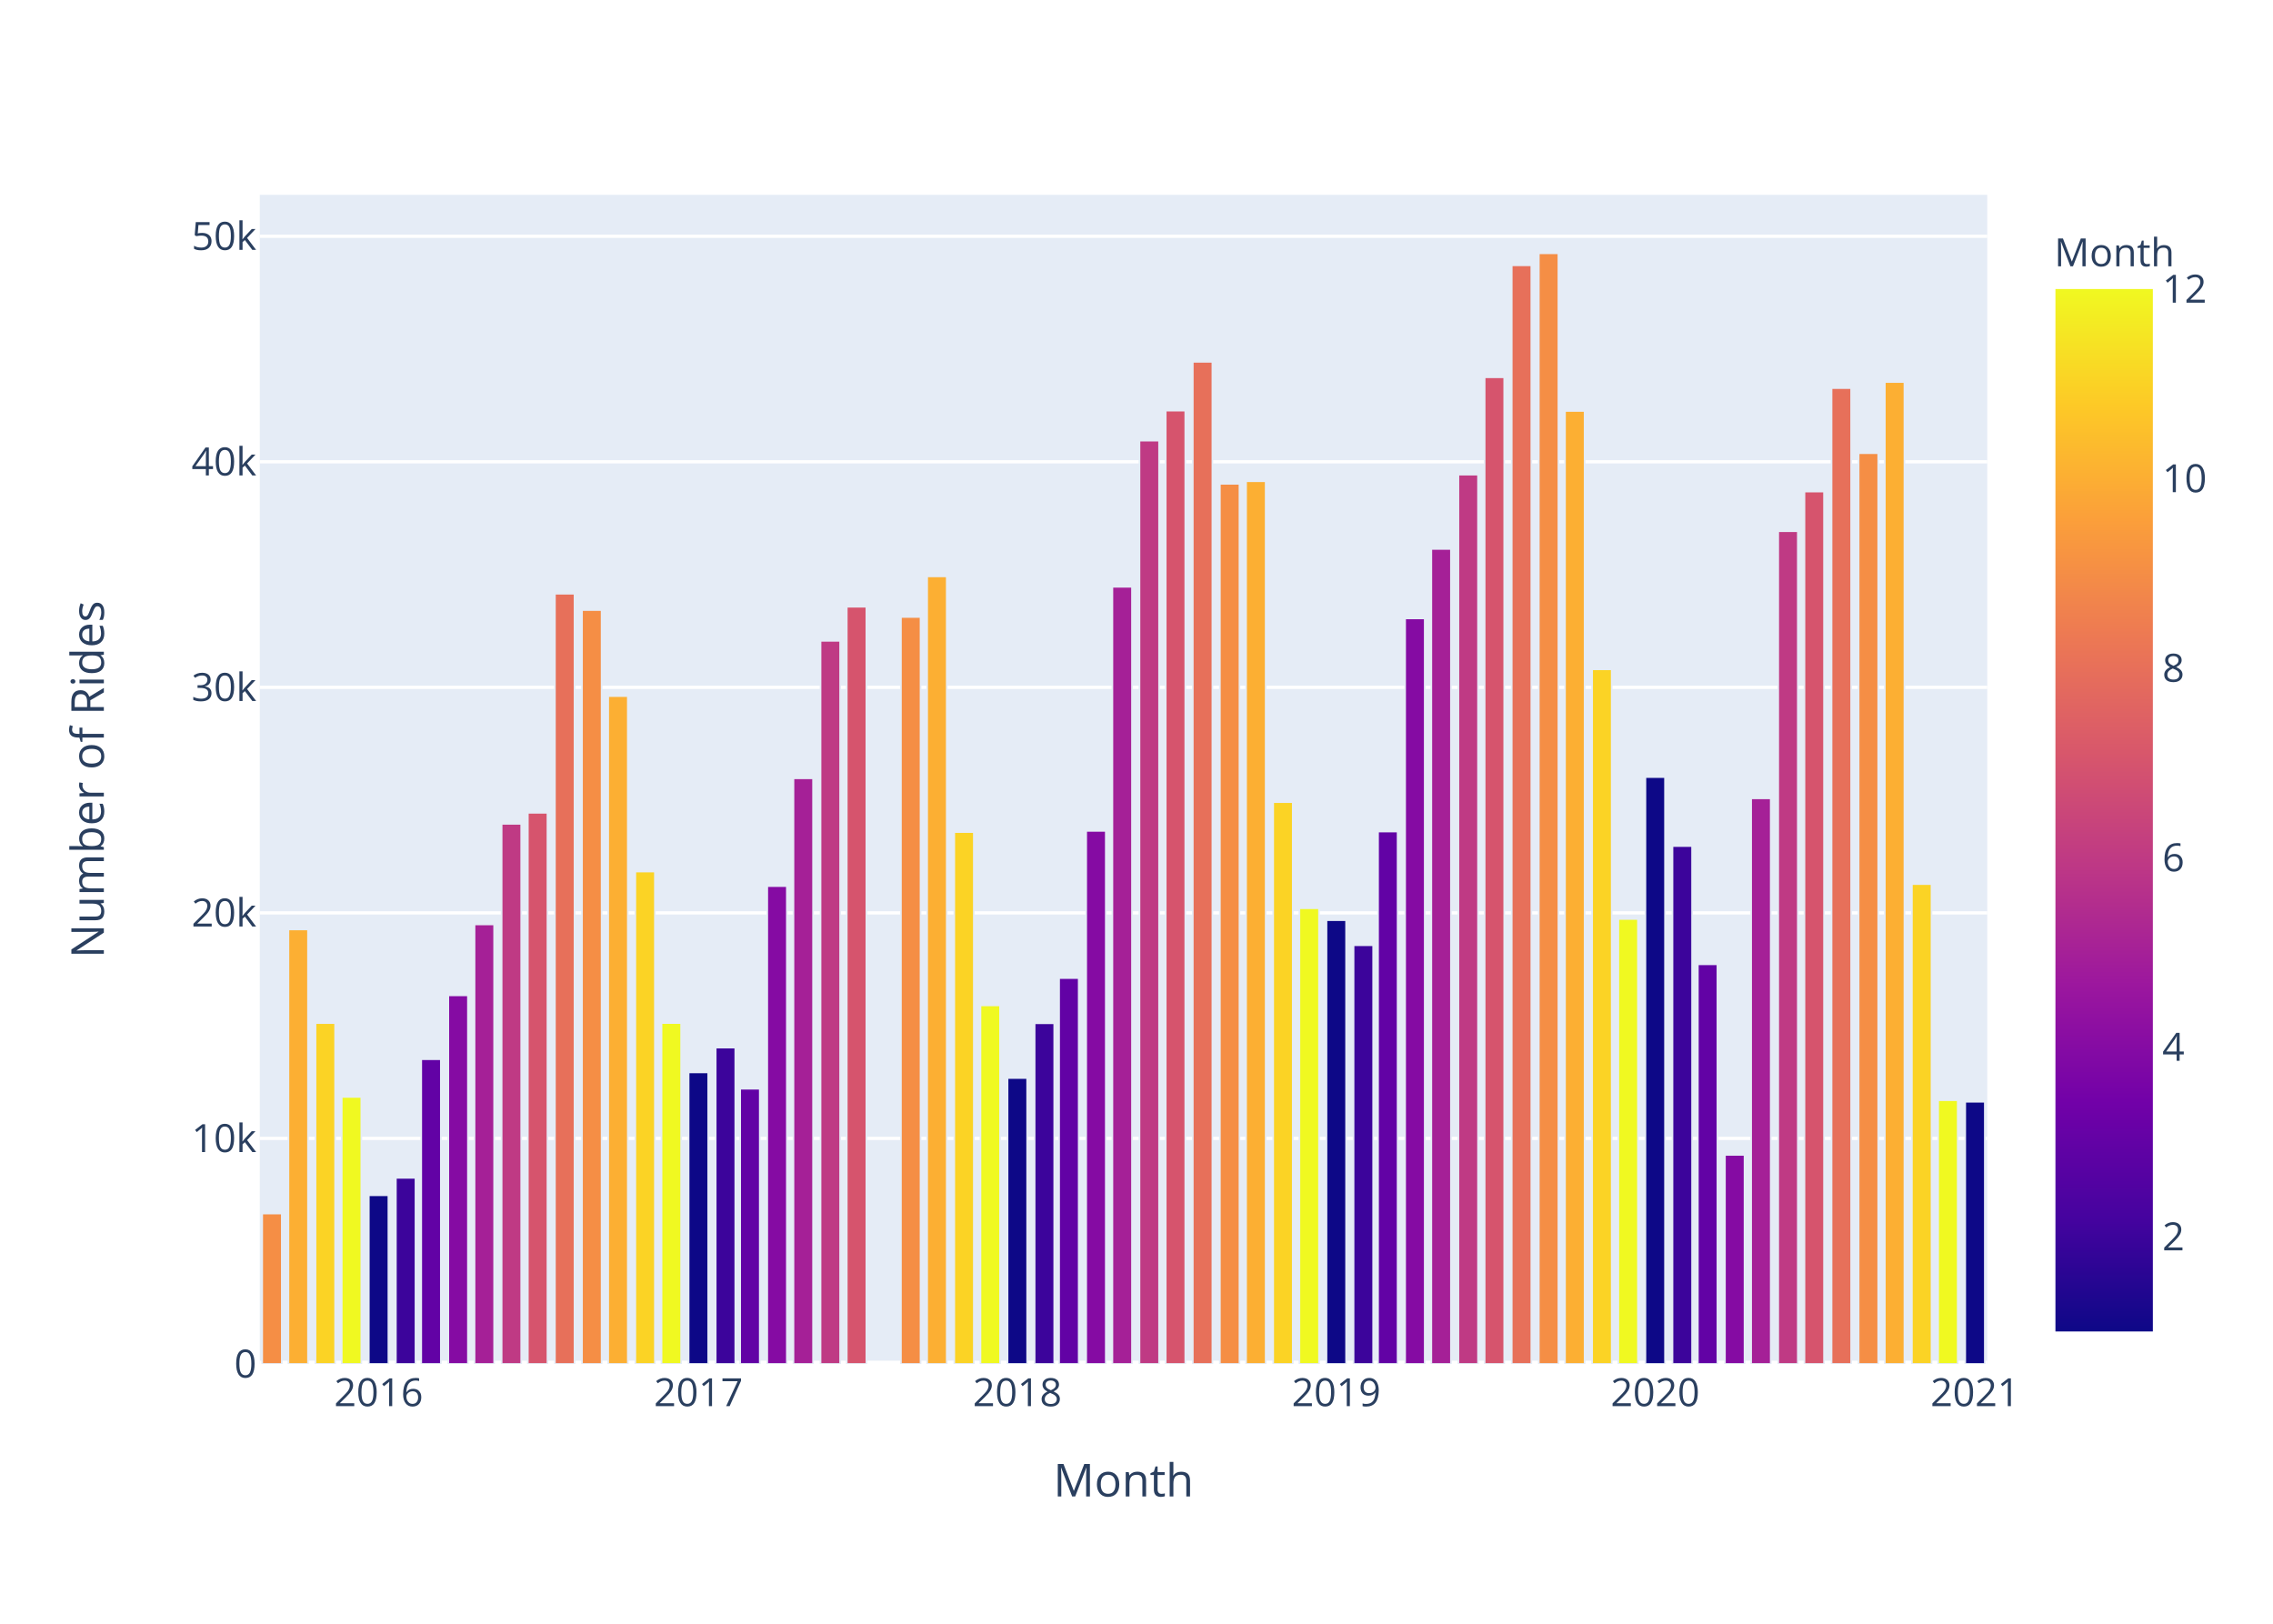
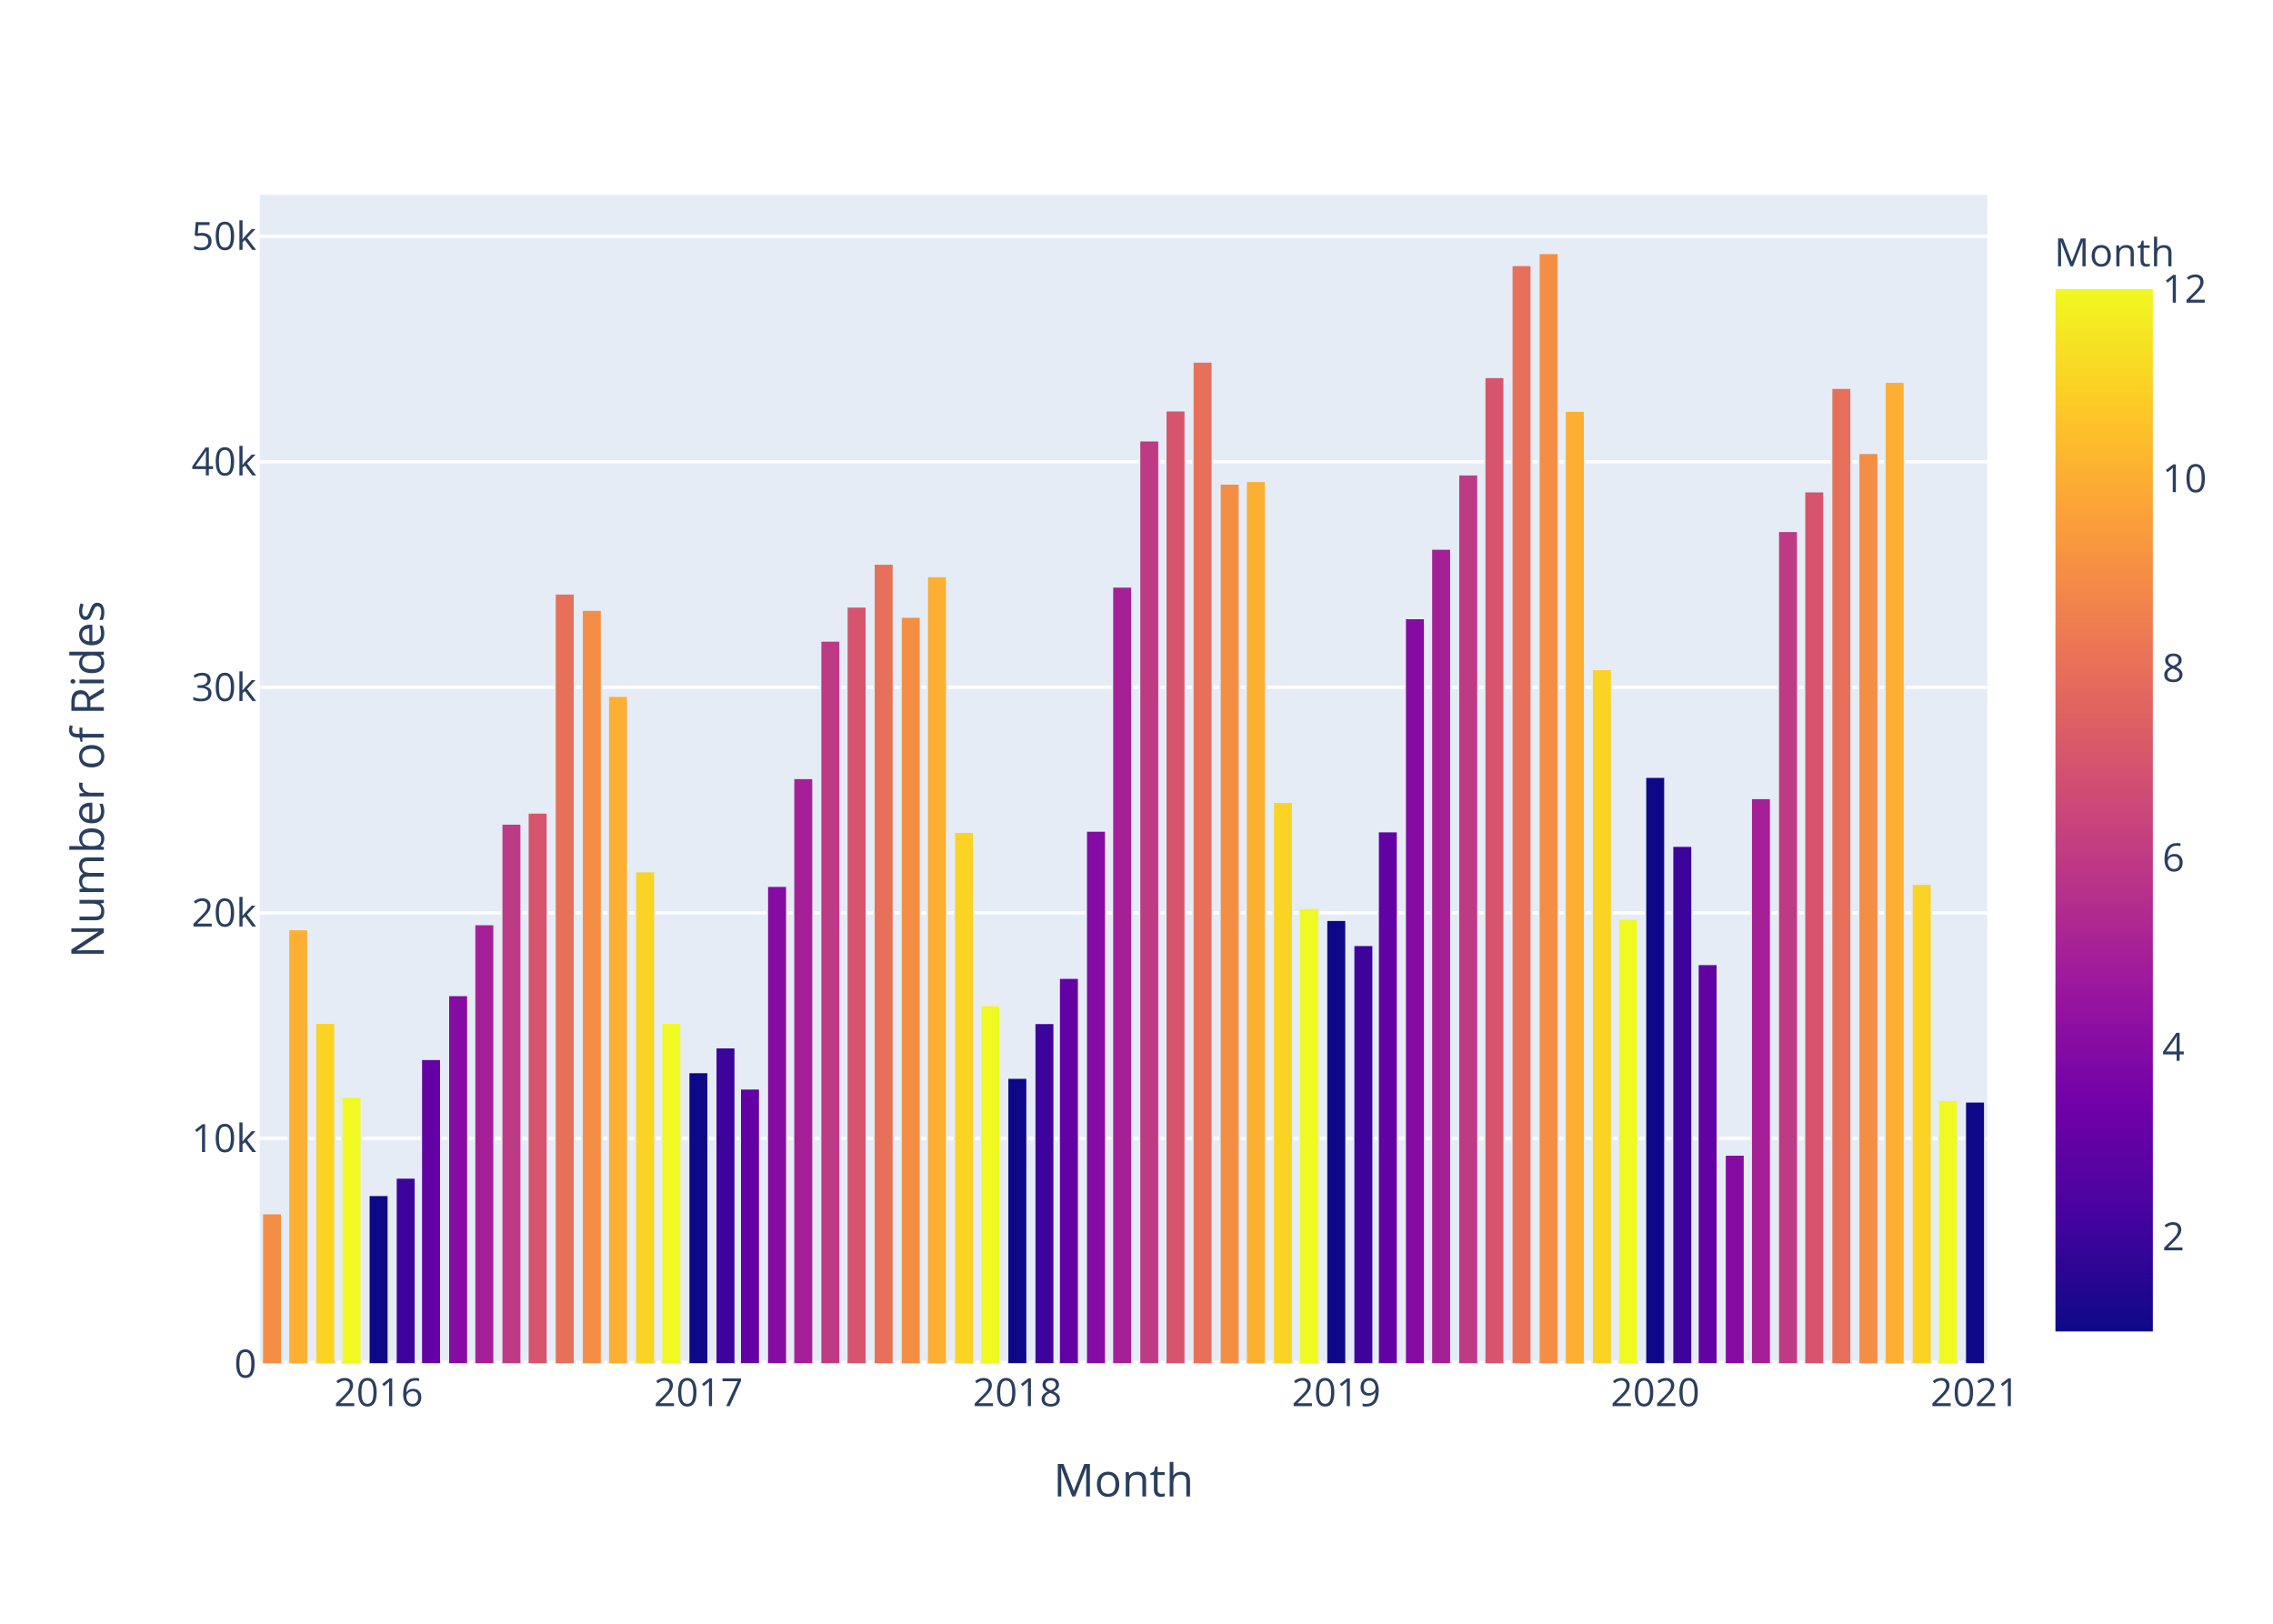
<svg xmlns="http://www.w3.org/2000/svg" class="main-svg" width="700" height="500" style="" viewBox="0 0 700 500">
  <rect x="0" y="0" width="700" height="500" style="fill: rgb(255, 255, 255); fill-opacity: 1;" />
-   <defs id="defs-5c5c89">
+   <defs id="defs-014cec">
    <g class="clips">
-       <clipPath id="clip5c5c89xyplot" class="plotclip">
+       <clipPath id="clip014cecxyplot" class="plotclip">
        <rect width="532" height="360" />
      </clipPath>
-       <clipPath class="axesclip" id="clip5c5c89x">
+       <clipPath class="axesclip" id="clip014cecx">
        <rect x="80" y="0" width="532" height="500" />
      </clipPath>
-       <clipPath class="axesclip" id="clip5c5c89y">
+       <clipPath class="axesclip" id="clip014cecy">
        <rect x="0" y="60" width="700" height="360" />
      </clipPath>
-       <clipPath class="axesclip" id="clip5c5c89xy">
+       <clipPath class="axesclip" id="clip014cecxy">
        <rect x="80" y="60" width="532" height="360" />
      </clipPath>
    </g>
    <g class="gradients">
-       <linearGradient x1="0" x2="0" y1="1" y2="0" id="g5c5c89-cbcoloraxis">
+       <linearGradient x1="0" x2="0" y1="1" y2="0" id="g014cec-cbcoloraxis">
        <stop offset="0%" stop-color="rgb(13, 8, 135)" stop-opacity="1" />
        <stop offset="11.111%" stop-color="rgb(70, 3, 159)" stop-opacity="1" />
        <stop offset="22.222%" stop-color="rgb(114, 1, 168)" stop-opacity="1" />
        <stop offset="33.333%" stop-color="rgb(156, 23, 158)" stop-opacity="1" />
        <stop offset="44.444%" stop-color="rgb(189, 55, 134)" stop-opacity="1" />
        <stop offset="55.556%" stop-color="rgb(216, 87, 107)" stop-opacity="1" />
        <stop offset="66.667%" stop-color="rgb(237, 121, 83)" stop-opacity="1" />
        <stop offset="77.778%" stop-color="rgb(251, 159, 58)" stop-opacity="1" />
        <stop offset="88.889%" stop-color="rgb(253, 202, 38)" stop-opacity="1" />
        <stop offset="100%" stop-color="rgb(240, 249, 33)" stop-opacity="1" />
      </linearGradient>
    </g>
  </defs>
  <g class="bglayer">
    <rect class="bg" x="80" y="60" width="532" height="360" style="fill: rgb(229, 236, 246); fill-opacity: 1; stroke-width: 0;" />
  </g>
  <g class="layer-below">
    <g class="imagelayer" />
    <g class="shapelayer" />
  </g>
  <g class="cartesianlayer">
    <g class="subplot xy">
      <g class="layer-subplot">
        <g class="shapelayer" />
        <g class="imagelayer" />
      </g>
      <g class="gridlayer">
        <g class="x" />
        <g class="y">
          <path class="ygrid crisp" transform="translate(0,350.55)" d="M80,0h532" style="stroke: rgb(255, 255, 255); stroke-opacity: 1; stroke-width: 1px;" />
          <path class="ygrid crisp" transform="translate(0,281.1)" d="M80,0h532" style="stroke: rgb(255, 255, 255); stroke-opacity: 1; stroke-width: 1px;" />
          <path class="ygrid crisp" transform="translate(0,211.65)" d="M80,0h532" style="stroke: rgb(255, 255, 255); stroke-opacity: 1; stroke-width: 1px;" />
          <path class="ygrid crisp" transform="translate(0,142.2)" d="M80,0h532" style="stroke: rgb(255, 255, 255); stroke-opacity: 1; stroke-width: 1px;" />
          <path class="ygrid crisp" transform="translate(0,72.75)" d="M80,0h532" style="stroke: rgb(255, 255, 255); stroke-opacity: 1; stroke-width: 1px;" />
        </g>
      </g>
      <g class="zerolinelayer">
        <path class="yzl zl crisp" transform="translate(0,420)" d="M80,0h532" style="stroke: rgb(255, 255, 255); stroke-opacity: 1; stroke-width: 2px;" />
      </g>
      <path class="xlines-below" />
      <path class="ylines-below" />
      <g class="overlines-below" />
      <g class="xaxislayer-below" />
      <g class="yaxislayer-below" />
      <g class="overaxes-below" />
-       <g class="plot" transform="translate(80,60)" clip-path="url('#clip5c5c89xyplot')">
+       <g class="plot" transform="translate(80,60)" clip-path="url('#clip014cecxyplot')">
        <g class="barlayer mlayer">
          <g class="trace bars" style="opacity: 1;">
            <g class="points">
              <g class="point">
                <path d="M0.75,360V313.69H6.78V360Z" style="vector-effect: non-scaling-stroke; opacity: 1; stroke-width: 0.5px; fill: rgb(245, 142, 69); fill-opacity: 1; stroke: rgb(229, 236, 246); stroke-opacity: 1;" />
              </g>
              <g class="point">
                <path d="M8.83,360V226.21H14.85V360Z" style="vector-effect: non-scaling-stroke; opacity: 1; stroke-width: 0.5px; fill: rgb(252, 175, 51); fill-opacity: 1; stroke: rgb(229, 236, 246); stroke-opacity: 1;" />
              </g>
              <g class="point">
                <path d="M17.17,360V255.04H23.2V360Z" style="vector-effect: non-scaling-stroke; opacity: 1; stroke-width: 0.5px; fill: rgb(251, 211, 37); fill-opacity: 1; stroke: rgb(229, 236, 246); stroke-opacity: 1;" />
              </g>
              <g class="point">
                <path d="M25.24,360V277.78H31.27V360Z" style="vector-effect: non-scaling-stroke; opacity: 1; stroke-width: 0.5px; fill: rgb(240, 249, 33); fill-opacity: 1; stroke: rgb(229, 236, 246); stroke-opacity: 1;" />
              </g>
              <g class="point">
                <path d="M33.58,360V308.06H39.61V360Z" style="vector-effect: non-scaling-stroke; opacity: 1; stroke-width: 0.5px; fill: rgb(13, 8, 135); fill-opacity: 1; stroke: rgb(229, 236, 246); stroke-opacity: 1;" />
              </g>
              <g class="point">
                <path d="M41.92,360V302.7H47.95V360Z" style="vector-effect: non-scaling-stroke; opacity: 1; stroke-width: 0.5px; fill: rgb(60, 4, 155); fill-opacity: 1; stroke: rgb(229, 236, 246); stroke-opacity: 1;" />
              </g>
              <g class="point">
                <path d="M49.73,360V266.17H55.76V360Z" style="vector-effect: non-scaling-stroke; opacity: 1; stroke-width: 0.5px; fill: rgb(98, 2, 165); fill-opacity: 1; stroke: rgb(229, 236, 246); stroke-opacity: 1;" />
              </g>
              <g class="point">
                <path d="M58.07,360V246.5H64.1V360Z" style="vector-effect: non-scaling-stroke; opacity: 1; stroke-width: 0.5px; fill: rgb(133, 11, 163); fill-opacity: 1; stroke: rgb(229, 236, 246); stroke-opacity: 1;" />
              </g>
              <g class="point">
                <path d="M66.14,360V224.66H72.17V360Z" style="vector-effect: non-scaling-stroke; opacity: 1; stroke-width: 0.5px; fill: rgb(165, 32, 151); fill-opacity: 1; stroke: rgb(229, 236, 246); stroke-opacity: 1;" />
              </g>
              <g class="point">
                <path d="M74.49,360V193.69H80.51V360Z" style="vector-effect: non-scaling-stroke; opacity: 1; stroke-width: 0.5px; fill: rgb(191, 58, 132); fill-opacity: 1; stroke: rgb(229, 236, 246); stroke-opacity: 1;" />
              </g>
              <g class="point">
                <path d="M82.56,360V190.29H88.59V360Z" style="vector-effect: non-scaling-stroke; opacity: 1; stroke-width: 0.5px; fill: rgb(214, 84, 109); fill-opacity: 1; stroke: rgb(229, 236, 246); stroke-opacity: 1;" />
              </g>
              <g class="point">
                <path d="M90.9,360V122.83H96.93V360Z" style="vector-effect: non-scaling-stroke; opacity: 1; stroke-width: 0.5px; fill: rgb(231, 112, 90); fill-opacity: 1; stroke: rgb(229, 236, 246); stroke-opacity: 1;" />
              </g>
              <g class="point">
                <path d="M99.24,360V127.86H105.27V360Z" style="vector-effect: non-scaling-stroke; opacity: 1; stroke-width: 0.5px; fill: rgb(245, 142, 69); fill-opacity: 1; stroke: rgb(229, 236, 246); stroke-opacity: 1;" />
              </g>
              <g class="point">
                <path d="M107.31,360V154.35H113.34V360Z" style="vector-effect: non-scaling-stroke; opacity: 1; stroke-width: 0.5px; fill: rgb(252, 175, 51); fill-opacity: 1; stroke: rgb(229, 236, 246); stroke-opacity: 1;" />
              </g>
              <g class="point">
                <path d="M115.66,360V208.38H121.68V360Z" style="vector-effect: non-scaling-stroke; opacity: 1; stroke-width: 0.5px; fill: rgb(251, 211, 37); fill-opacity: 1; stroke: rgb(229, 236, 246); stroke-opacity: 1;" />
              </g>
              <g class="point">
                <path d="M123.73,360V255.03H129.76V360Z" style="vector-effect: non-scaling-stroke; opacity: 1; stroke-width: 0.5px; fill: rgb(240, 249, 33); fill-opacity: 1; stroke: rgb(229, 236, 246); stroke-opacity: 1;" />
              </g>
              <g class="point">
                <path d="M132.07,360V270.23H138.1V360Z" style="vector-effect: non-scaling-stroke; opacity: 1; stroke-width: 0.5px; fill: rgb(13, 8, 135); fill-opacity: 1; stroke: rgb(229, 236, 246); stroke-opacity: 1;" />
              </g>
              <g class="point">
                <path d="M140.41,360V262.59H146.44V360Z" style="vector-effect: non-scaling-stroke; opacity: 1; stroke-width: 0.5px; fill: rgb(60, 4, 155); fill-opacity: 1; stroke: rgb(229, 236, 246); stroke-opacity: 1;" />
              </g>
              <g class="point">
                <path d="M147.95,360V275.26H153.98V360Z" style="vector-effect: non-scaling-stroke; opacity: 1; stroke-width: 0.5px; fill: rgb(98, 2, 165); fill-opacity: 1; stroke: rgb(229, 236, 246); stroke-opacity: 1;" />
              </g>
              <g class="point">
                <path d="M156.29,360V212.86H162.32V360Z" style="vector-effect: non-scaling-stroke; opacity: 1; stroke-width: 0.5px; fill: rgb(133, 11, 163); fill-opacity: 1; stroke: rgb(229, 236, 246); stroke-opacity: 1;" />
              </g>
              <g class="point">
                <path d="M164.36,360V179.67H170.39V360Z" style="vector-effect: non-scaling-stroke; opacity: 1; stroke-width: 0.5px; fill: rgb(165, 32, 151); fill-opacity: 1; stroke: rgb(229, 236, 246); stroke-opacity: 1;" />
              </g>
              <g class="point">
                <path d="M172.7,360V137.34H178.73V360Z" style="vector-effect: non-scaling-stroke; opacity: 1; stroke-width: 0.5px; fill: rgb(191, 58, 132); fill-opacity: 1; stroke: rgb(229, 236, 246); stroke-opacity: 1;" />
              </g>
              <g class="point">
                <path d="M180.78,360V126.84H186.81V360Z" style="vector-effect: non-scaling-stroke; opacity: 1; stroke-width: 0.5px; fill: rgb(214, 84, 109); fill-opacity: 1; stroke: rgb(229, 236, 246); stroke-opacity: 1;" />
+               </g>
+               <g class="point">
+                 <path d="M189.12,360V113.65H195.15V360Z" style="vector-effect: non-scaling-stroke; opacity: 1; stroke-width: 0.5px; fill: rgb(231, 112, 90); fill-opacity: 1; stroke: rgb(229, 236, 246); stroke-opacity: 1;" />
              </g>
              <g class="point">
                <path d="M197.46,360V129.99H203.49V360Z" style="vector-effect: non-scaling-stroke; opacity: 1; stroke-width: 0.5px; fill: rgb(245, 142, 69); fill-opacity: 1; stroke: rgb(229, 236, 246); stroke-opacity: 1;" />
              </g>
              <g class="point">
                <path d="M205.53,360V117.49H211.56V360Z" style="vector-effect: non-scaling-stroke; opacity: 1; stroke-width: 0.5px; fill: rgb(252, 175, 51); fill-opacity: 1; stroke: rgb(229, 236, 246); stroke-opacity: 1;" />
              </g>
              <g class="point">
                <path d="M213.88,360V196.22H219.9V360Z" style="vector-effect: non-scaling-stroke; opacity: 1; stroke-width: 0.5px; fill: rgb(251, 211, 37); fill-opacity: 1; stroke: rgb(229, 236, 246); stroke-opacity: 1;" />
              </g>
              <g class="point">
                <path d="M221.95,360V249.59H227.98V360Z" style="vector-effect: non-scaling-stroke; opacity: 1; stroke-width: 0.5px; fill: rgb(240, 249, 33); fill-opacity: 1; stroke: rgb(229, 236, 246); stroke-opacity: 1;" />
              </g>
              <g class="point">
                <path d="M230.29,360V271.96H236.32V360Z" style="vector-effect: non-scaling-stroke; opacity: 1; stroke-width: 0.5px; fill: rgb(13, 8, 135); fill-opacity: 1; stroke: rgb(229, 236, 246); stroke-opacity: 1;" />
              </g>
              <g class="point">
                <path d="M238.63,360V255.1H244.66V360Z" style="vector-effect: non-scaling-stroke; opacity: 1; stroke-width: 0.5px; fill: rgb(60, 4, 155); fill-opacity: 1; stroke: rgb(229, 236, 246); stroke-opacity: 1;" />
              </g>
              <g class="point">
                <path d="M246.17,360V241.18H252.2V360Z" style="vector-effect: non-scaling-stroke; opacity: 1; stroke-width: 0.5px; fill: rgb(98, 2, 165); fill-opacity: 1; stroke: rgb(229, 236, 246); stroke-opacity: 1;" />
              </g>
              <g class="point">
                <path d="M254.51,360V195.86H260.54V360Z" style="vector-effect: non-scaling-stroke; opacity: 1; stroke-width: 0.5px; fill: rgb(133, 11, 163); fill-opacity: 1; stroke: rgb(229, 236, 246); stroke-opacity: 1;" />
              </g>
              <g class="point">
                <path d="M262.58,360V120.7H268.61V360Z" style="vector-effect: non-scaling-stroke; opacity: 1; stroke-width: 0.5px; fill: rgb(165, 32, 151); fill-opacity: 1; stroke: rgb(229, 236, 246); stroke-opacity: 1;" />
              </g>
              <g class="point">
                <path d="M270.92,360V75.69H276.95V360Z" style="vector-effect: non-scaling-stroke; opacity: 1; stroke-width: 0.5px; fill: rgb(191, 58, 132); fill-opacity: 1; stroke: rgb(229, 236, 246); stroke-opacity: 1;" />
              </g>
              <g class="point">
                <path d="M279,360V66.45H285.02V360Z" style="vector-effect: non-scaling-stroke; opacity: 1; stroke-width: 0.5px; fill: rgb(214, 84, 109); fill-opacity: 1; stroke: rgb(229, 236, 246); stroke-opacity: 1;" />
              </g>
              <g class="point">
                <path d="M287.34,360V51.42H293.37V360Z" style="vector-effect: non-scaling-stroke; opacity: 1; stroke-width: 0.5px; fill: rgb(231, 112, 90); fill-opacity: 1; stroke: rgb(229, 236, 246); stroke-opacity: 1;" />
              </g>
              <g class="point">
                <path d="M295.68,360V88.99H301.71V360Z" style="vector-effect: non-scaling-stroke; opacity: 1; stroke-width: 0.5px; fill: rgb(245, 142, 69); fill-opacity: 1; stroke: rgb(229, 236, 246); stroke-opacity: 1;" />
              </g>
              <g class="point">
                <path d="M303.75,360V88.19H309.78V360Z" style="vector-effect: non-scaling-stroke; opacity: 1; stroke-width: 0.5px; fill: rgb(252, 175, 51); fill-opacity: 1; stroke: rgb(229, 236, 246); stroke-opacity: 1;" />
              </g>
              <g class="point">
                <path d="M312.1,360V187H318.12V360Z" style="vector-effect: non-scaling-stroke; opacity: 1; stroke-width: 0.5px; fill: rgb(251, 211, 37); fill-opacity: 1; stroke: rgb(229, 236, 246); stroke-opacity: 1;" />
              </g>
              <g class="point">
                <path d="M320.17,360V219.68H326.2V360Z" style="vector-effect: non-scaling-stroke; opacity: 1; stroke-width: 0.5px; fill: rgb(240, 249, 33); fill-opacity: 1; stroke: rgb(229, 236, 246); stroke-opacity: 1;" />
              </g>
              <g class="point">
                <path d="M328.51,360V223.35H334.54V360Z" style="vector-effect: non-scaling-stroke; opacity: 1; stroke-width: 0.5px; fill: rgb(13, 8, 135); fill-opacity: 1; stroke: rgb(229, 236, 246); stroke-opacity: 1;" />
              </g>
              <g class="point">
                <path d="M336.85,360V231.07H342.88V360Z" style="vector-effect: non-scaling-stroke; opacity: 1; stroke-width: 0.5px; fill: rgb(60, 4, 155); fill-opacity: 1; stroke: rgb(229, 236, 246); stroke-opacity: 1;" />
              </g>
              <g class="point">
                <path d="M344.39,360V196.06H350.41V360Z" style="vector-effect: non-scaling-stroke; opacity: 1; stroke-width: 0.5px; fill: rgb(98, 2, 165); fill-opacity: 1; stroke: rgb(229, 236, 246); stroke-opacity: 1;" />
              </g>
              <g class="point">
                <path d="M352.73,360V130.43H358.76V360Z" style="vector-effect: non-scaling-stroke; opacity: 1; stroke-width: 0.5px; fill: rgb(133, 11, 163); fill-opacity: 1; stroke: rgb(229, 236, 246); stroke-opacity: 1;" />
              </g>
              <g class="point">
                <path d="M360.8,360V109.04H366.83V360Z" style="vector-effect: non-scaling-stroke; opacity: 1; stroke-width: 0.5px; fill: rgb(165, 32, 151); fill-opacity: 1; stroke: rgb(229, 236, 246); stroke-opacity: 1;" />
              </g>
              <g class="point">
                <path d="M369.14,360V86.16H375.17V360Z" style="vector-effect: non-scaling-stroke; opacity: 1; stroke-width: 0.5px; fill: rgb(191, 58, 132); fill-opacity: 1; stroke: rgb(229, 236, 246); stroke-opacity: 1;" />
              </g>
              <g class="point">
                <path d="M377.22,360V56.18H383.24V360Z" style="vector-effect: non-scaling-stroke; opacity: 1; stroke-width: 0.5px; fill: rgb(214, 84, 109); fill-opacity: 1; stroke: rgb(229, 236, 246); stroke-opacity: 1;" />
              </g>
              <g class="point">
                <path d="M385.56,360V21.7H391.59V360Z" style="vector-effect: non-scaling-stroke; opacity: 1; stroke-width: 0.5px; fill: rgb(231, 112, 90); fill-opacity: 1; stroke: rgb(229, 236, 246); stroke-opacity: 1;" />
              </g>
              <g class="point">
                <path d="M393.9,360V18H399.93V360Z" style="vector-effect: non-scaling-stroke; opacity: 1; stroke-width: 0.5px; fill: rgb(245, 142, 69); fill-opacity: 1; stroke: rgb(229, 236, 246); stroke-opacity: 1;" />
              </g>
              <g class="point">
                <path d="M401.97,360V66.55H408V360Z" style="vector-effect: non-scaling-stroke; opacity: 1; stroke-width: 0.5px; fill: rgb(252, 175, 51); fill-opacity: 1; stroke: rgb(229, 236, 246); stroke-opacity: 1;" />
              </g>
              <g class="point">
                <path d="M410.32,360V146.11H416.34V360Z" style="vector-effect: non-scaling-stroke; opacity: 1; stroke-width: 0.5px; fill: rgb(251, 211, 37); fill-opacity: 1; stroke: rgb(229, 236, 246); stroke-opacity: 1;" />
              </g>
              <g class="point">
                <path d="M418.39,360V222.99H424.42V360Z" style="vector-effect: non-scaling-stroke; opacity: 1; stroke-width: 0.5px; fill: rgb(240, 249, 33); fill-opacity: 1; stroke: rgb(229, 236, 246); stroke-opacity: 1;" />
              </g>
              <g class="point">
                <path d="M426.73,360V179.29H432.76V360Z" style="vector-effect: non-scaling-stroke; opacity: 1; stroke-width: 0.5px; fill: rgb(13, 8, 135); fill-opacity: 1; stroke: rgb(229, 236, 246); stroke-opacity: 1;" />
              </g>
              <g class="point">
                <path d="M435.07,360V200.53H441.1V360Z" style="vector-effect: non-scaling-stroke; opacity: 1; stroke-width: 0.5px; fill: rgb(60, 4, 155); fill-opacity: 1; stroke: rgb(229, 236, 246); stroke-opacity: 1;" />
              </g>
              <g class="point">
                <path d="M442.88,360V236.94H448.9V360Z" style="vector-effect: non-scaling-stroke; opacity: 1; stroke-width: 0.5px; fill: rgb(98, 2, 165); fill-opacity: 1; stroke: rgb(229, 236, 246); stroke-opacity: 1;" />
              </g>
              <g class="point">
                <path d="M451.22,360V295.63H457.25V360Z" style="vector-effect: non-scaling-stroke; opacity: 1; stroke-width: 0.5px; fill: rgb(133, 11, 163); fill-opacity: 1; stroke: rgb(229, 236, 246); stroke-opacity: 1;" />
              </g>
              <g class="point">
                <path d="M459.29,360V185.84H465.32V360Z" style="vector-effect: non-scaling-stroke; opacity: 1; stroke-width: 0.5px; fill: rgb(165, 32, 151); fill-opacity: 1; stroke: rgb(229, 236, 246); stroke-opacity: 1;" />
              </g>
              <g class="point">
                <path d="M467.63,360V103.58H473.66V360Z" style="vector-effect: non-scaling-stroke; opacity: 1; stroke-width: 0.5px; fill: rgb(191, 58, 132); fill-opacity: 1; stroke: rgb(229, 236, 246); stroke-opacity: 1;" />
              </g>
              <g class="point">
                <path d="M475.71,360V91.37H481.73V360Z" style="vector-effect: non-scaling-stroke; opacity: 1; stroke-width: 0.5px; fill: rgb(214, 84, 109); fill-opacity: 1; stroke: rgb(229, 236, 246); stroke-opacity: 1;" />
              </g>
              <g class="point">
                <path d="M484.05,360V59.51H490.08V360Z" style="vector-effect: non-scaling-stroke; opacity: 1; stroke-width: 0.5px; fill: rgb(231, 112, 90); fill-opacity: 1; stroke: rgb(229, 236, 246); stroke-opacity: 1;" />
              </g>
              <g class="point">
                <path d="M492.39,360V79.55H498.42V360Z" style="vector-effect: non-scaling-stroke; opacity: 1; stroke-width: 0.5px; fill: rgb(245, 142, 69); fill-opacity: 1; stroke: rgb(229, 236, 246); stroke-opacity: 1;" />
              </g>
              <g class="point">
                <path d="M500.46,360V57.64H506.49V360Z" style="vector-effect: non-scaling-stroke; opacity: 1; stroke-width: 0.5px; fill: rgb(252, 175, 51); fill-opacity: 1; stroke: rgb(229, 236, 246); stroke-opacity: 1;" />
              </g>
              <g class="point">
                <path d="M508.8,360V212.24H514.83V360Z" style="vector-effect: non-scaling-stroke; opacity: 1; stroke-width: 0.5px; fill: rgb(251, 211, 37); fill-opacity: 1; stroke: rgb(229, 236, 246); stroke-opacity: 1;" />
              </g>
              <g class="point">
                <path d="M516.88,360V278.79H522.9V360Z" style="vector-effect: non-scaling-stroke; opacity: 1; stroke-width: 0.5px; fill: rgb(240, 249, 33); fill-opacity: 1; stroke: rgb(229, 236, 246); stroke-opacity: 1;" />
              </g>
              <g class="point">
                <path d="M525.22,360V279.27H531.25V360Z" style="vector-effect: non-scaling-stroke; opacity: 1; stroke-width: 0.5px; fill: rgb(13, 8, 135); fill-opacity: 1; stroke: rgb(229, 236, 246); stroke-opacity: 1;" />
              </g>
            </g>
          </g>
        </g>
      </g>
      <g class="overplot" />
      <path class="xlines-above crisp" d="M0,0" style="fill: none;" />
      <path class="ylines-above crisp" d="M0,0" style="fill: none;" />
      <g class="overlines-above" />
      <g class="xaxislayer-above">
        <g class="xtick">
          <text text-anchor="middle" x="0" y="433" transform="translate(116.6,0)" style="font-family: 'Open Sans', verdana, arial, sans-serif; font-size: 12px; fill: rgb(42, 63, 95); fill-opacity: 1; white-space: pre;">2016</text>
        </g>
        <g class="xtick">
          <text text-anchor="middle" x="0" y="433" transform="translate(215.09,0)" style="font-family: 'Open Sans', verdana, arial, sans-serif; font-size: 12px; fill: rgb(42, 63, 95); fill-opacity: 1; white-space: pre;">2017</text>
        </g>
        <g class="xtick">
          <text text-anchor="middle" x="0" y="433" transform="translate(313.31,0)" style="font-family: 'Open Sans', verdana, arial, sans-serif; font-size: 12px; fill: rgb(42, 63, 95); fill-opacity: 1; white-space: pre;">2018</text>
        </g>
        <g class="xtick">
          <text text-anchor="middle" x="0" y="433" transform="translate(411.52,0)" style="font-family: 'Open Sans', verdana, arial, sans-serif; font-size: 12px; fill: rgb(42, 63, 95); fill-opacity: 1; white-space: pre;">2019</text>
        </g>
        <g class="xtick">
          <text text-anchor="middle" x="0" y="433" transform="translate(509.74,0)" style="font-family: 'Open Sans', verdana, arial, sans-serif; font-size: 12px; fill: rgb(42, 63, 95); fill-opacity: 1; white-space: pre;">2020</text>
        </g>
        <g class="xtick">
          <text text-anchor="middle" x="0" y="433" transform="translate(608.23,0)" style="font-family: 'Open Sans', verdana, arial, sans-serif; font-size: 12px; fill: rgb(42, 63, 95); fill-opacity: 1; white-space: pre;">2021</text>
        </g>
      </g>
      <g class="yaxislayer-above">
        <g class="ytick">
          <text text-anchor="end" x="79" y="4.2" transform="translate(0,420)" style="font-family: 'Open Sans', verdana, arial, sans-serif; font-size: 12px; fill: rgb(42, 63, 95); fill-opacity: 1; white-space: pre;">0</text>
        </g>
        <g class="ytick">
          <text text-anchor="end" x="79" y="4.2" transform="translate(0,350.55)" style="font-family: 'Open Sans', verdana, arial, sans-serif; font-size: 12px; fill: rgb(42, 63, 95); fill-opacity: 1; white-space: pre;">10k</text>
        </g>
        <g class="ytick">
          <text text-anchor="end" x="79" y="4.2" transform="translate(0,281.1)" style="font-family: 'Open Sans', verdana, arial, sans-serif; font-size: 12px; fill: rgb(42, 63, 95); fill-opacity: 1; white-space: pre;">20k</text>
        </g>
        <g class="ytick">
          <text text-anchor="end" x="79" y="4.2" transform="translate(0,211.65)" style="font-family: 'Open Sans', verdana, arial, sans-serif; font-size: 12px; fill: rgb(42, 63, 95); fill-opacity: 1; white-space: pre;">30k</text>
        </g>
        <g class="ytick">
          <text text-anchor="end" x="79" y="4.2" transform="translate(0,142.2)" style="font-family: 'Open Sans', verdana, arial, sans-serif; font-size: 12px; fill: rgb(42, 63, 95); fill-opacity: 1; white-space: pre;">40k</text>
        </g>
        <g class="ytick">
          <text text-anchor="end" x="79" y="4.2" transform="translate(0,72.75)" style="font-family: 'Open Sans', verdana, arial, sans-serif; font-size: 12px; fill: rgb(42, 63, 95); fill-opacity: 1; white-space: pre;">50k</text>
        </g>
      </g>
      <g class="overaxes-above" />
    </g>
  </g>
  <g class="polarlayer" />
  <g class="ternarylayer" />
  <g class="geolayer" />
  <g class="funnelarealayer" />
  <g class="pielayer" />
  <g class="treemaplayer" />
  <g class="sunburstlayer" />
  <g class="glimages" />
-   <defs id="topdefs-5c5c89">
+   <defs id="topdefs-014cec">
    <g class="clips" />
  </defs>
  <g class="layer-above">
    <g class="imagelayer" />
    <g class="shapelayer" />
  </g>
  <g class="infolayer">
    <g class="cbcoloraxis colorbar" transform="translate(80,60)">
      <rect class="cbbg" x="543" y="0" width="65.281" height="360" style="fill: rgb(0, 0, 0); fill-opacity: 0; stroke: rgb(68, 68, 68); stroke-opacity: 1; stroke-width: 0;" />
      <g class="cbfills" transform="translate(0,29)">
-         <rect class="cbfill" x="553" width="30" y="0" height="321" style="fill: url('#g5c5c89-cbcoloraxis');" />
+         <rect class="cbfill" x="553" width="30" y="0" height="321" style="fill: url('#g014cec-cbcoloraxis');" />
      </g>
      <g class="cblines" transform="translate(0,29)" />
      <g class="cbaxis crisp" transform="translate(0,-60)">
        <g class="ycbcoloraxistick">
          <text text-anchor="start" x="585.9" y="4.2" transform="translate(0,380.82)" style="font-family: 'Open Sans', verdana, arial, sans-serif; font-size: 12px; fill: rgb(42, 63, 95); fill-opacity: 1; white-space: pre;">2</text>
        </g>
        <g class="ycbcoloraxistick">
          <text text-anchor="start" x="585.9" y="4.2" transform="translate(0,322.45)" style="font-family: 'Open Sans', verdana, arial, sans-serif; font-size: 12px; fill: rgb(42, 63, 95); fill-opacity: 1; white-space: pre;">4</text>
        </g>
        <g class="ycbcoloraxistick">
          <text text-anchor="start" x="585.9" y="4.2" transform="translate(0,264.09)" style="font-family: 'Open Sans', verdana, arial, sans-serif; font-size: 12px; fill: rgb(42, 63, 95); fill-opacity: 1; white-space: pre;">6</text>
        </g>
        <g class="ycbcoloraxistick">
          <text text-anchor="start" x="585.9" y="4.2" transform="translate(0,205.73)" style="font-family: 'Open Sans', verdana, arial, sans-serif; font-size: 12px; fill: rgb(42, 63, 95); fill-opacity: 1; white-space: pre;">8</text>
        </g>
        <g class="ycbcoloraxistick">
          <text text-anchor="start" x="585.9" y="4.2" transform="translate(0,147.36)" style="font-family: 'Open Sans', verdana, arial, sans-serif; font-size: 12px; fill: rgb(42, 63, 95); fill-opacity: 1; white-space: pre;">10</text>
        </g>
        <g class="ycbcoloraxistick">
          <text text-anchor="start" x="585.9" y="4.2" transform="translate(0,89)" style="font-family: 'Open Sans', verdana, arial, sans-serif; font-size: 12px; fill: rgb(42, 63, 95); fill-opacity: 1; white-space: pre;">12</text>
        </g>
      </g>
      <g class="cbtitleunshift" transform="translate(-80,-60)">
        <g class="cbtitle" transform="">
          <text class="ycbcoloraxistitle" x="632.64" y="82" text-anchor="start" style="font-family: 'Open Sans', verdana, arial, sans-serif; font-size: 12px; fill: rgb(42, 63, 95); opacity: 1; font-weight: normal; white-space: pre;">Month</text>
        </g>
      </g>
      <rect class="cboutline" x="553" y="29" width="30" height="321" style="stroke: rgb(68, 68, 68); stroke-opacity: 1; fill: none; stroke-width: 0;" />
    </g>
    <g class="g-gtitle" />
    <g class="g-xtitle">
      <text class="xtitle" x="346" y="460.8" text-anchor="middle" style="font-family: 'Open Sans', verdana, arial, sans-serif; font-size: 14px; fill: rgb(42, 63, 95); opacity: 1; font-weight: normal; white-space: pre;">Month</text>
    </g>
    <g class="g-ytitle">
      <text class="ytitle" transform="rotate(-90,31.98125,240)" x="31.981" y="240" text-anchor="middle" style="font-family: 'Open Sans', verdana, arial, sans-serif; font-size: 14px; fill: rgb(42, 63, 95); opacity: 1; font-weight: normal; white-space: pre;">Number of Rides</text>
    </g>
  </g>
</svg>
